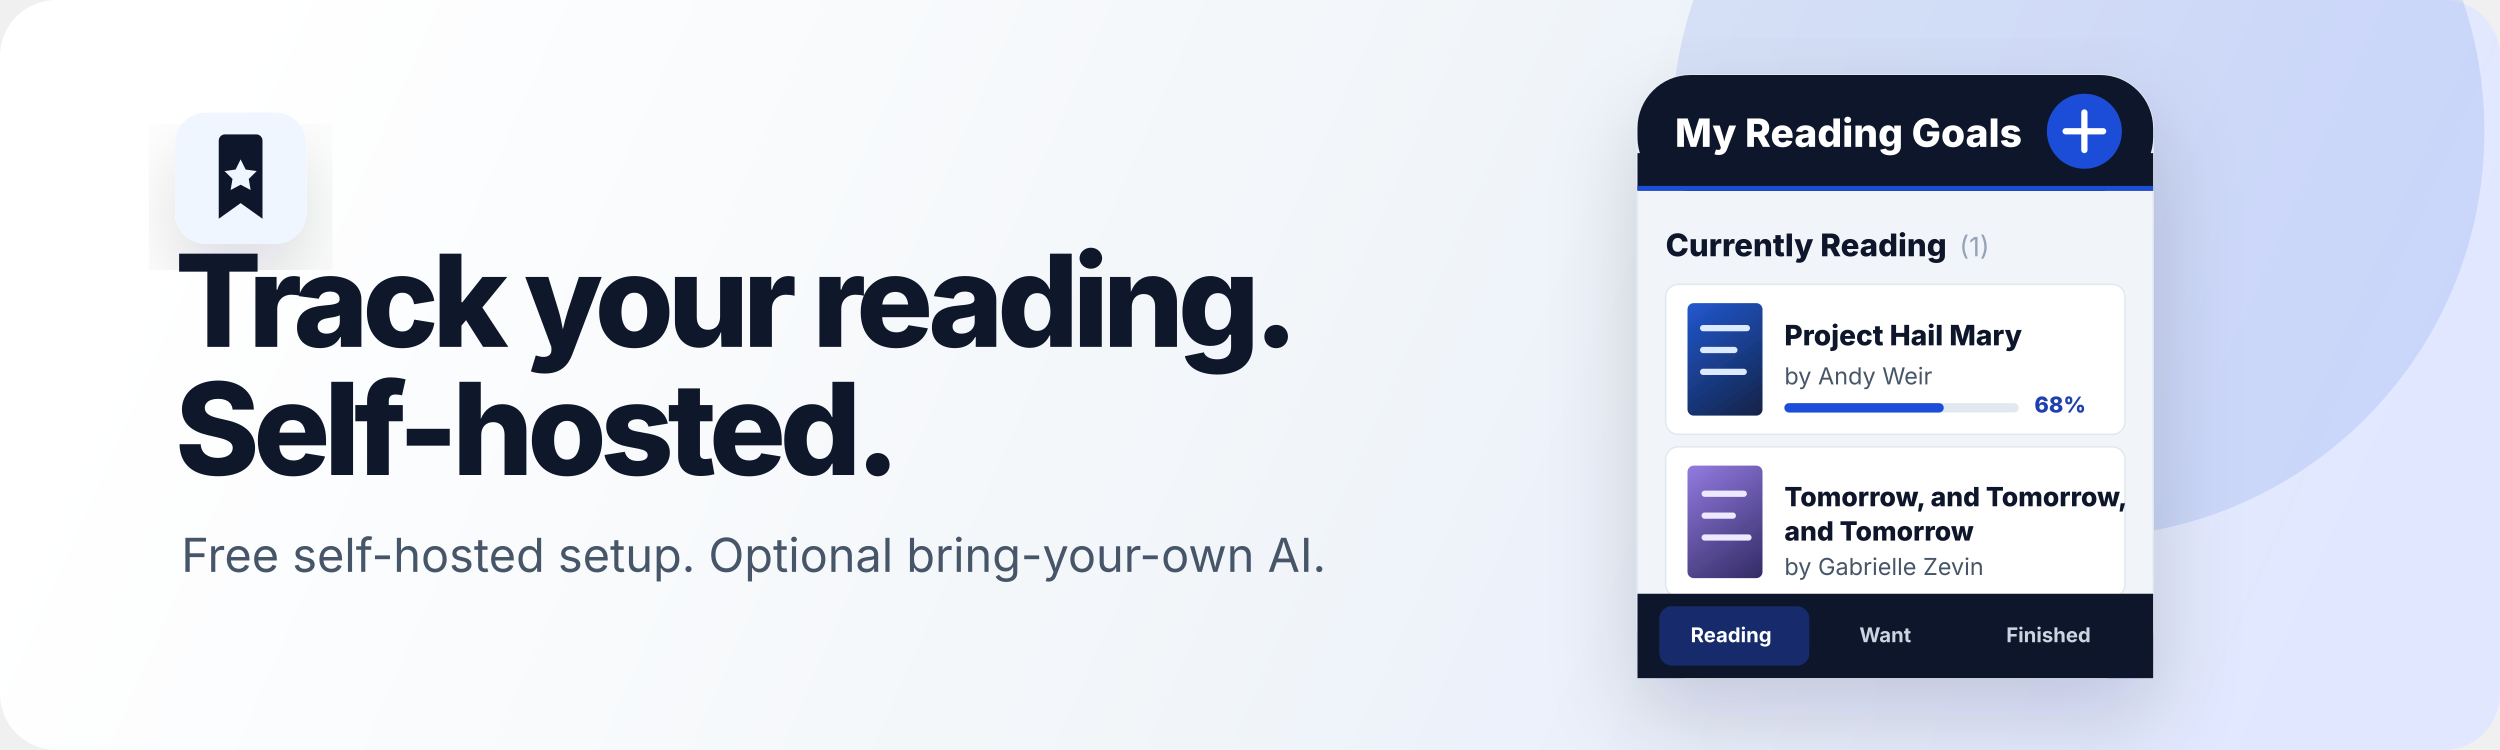
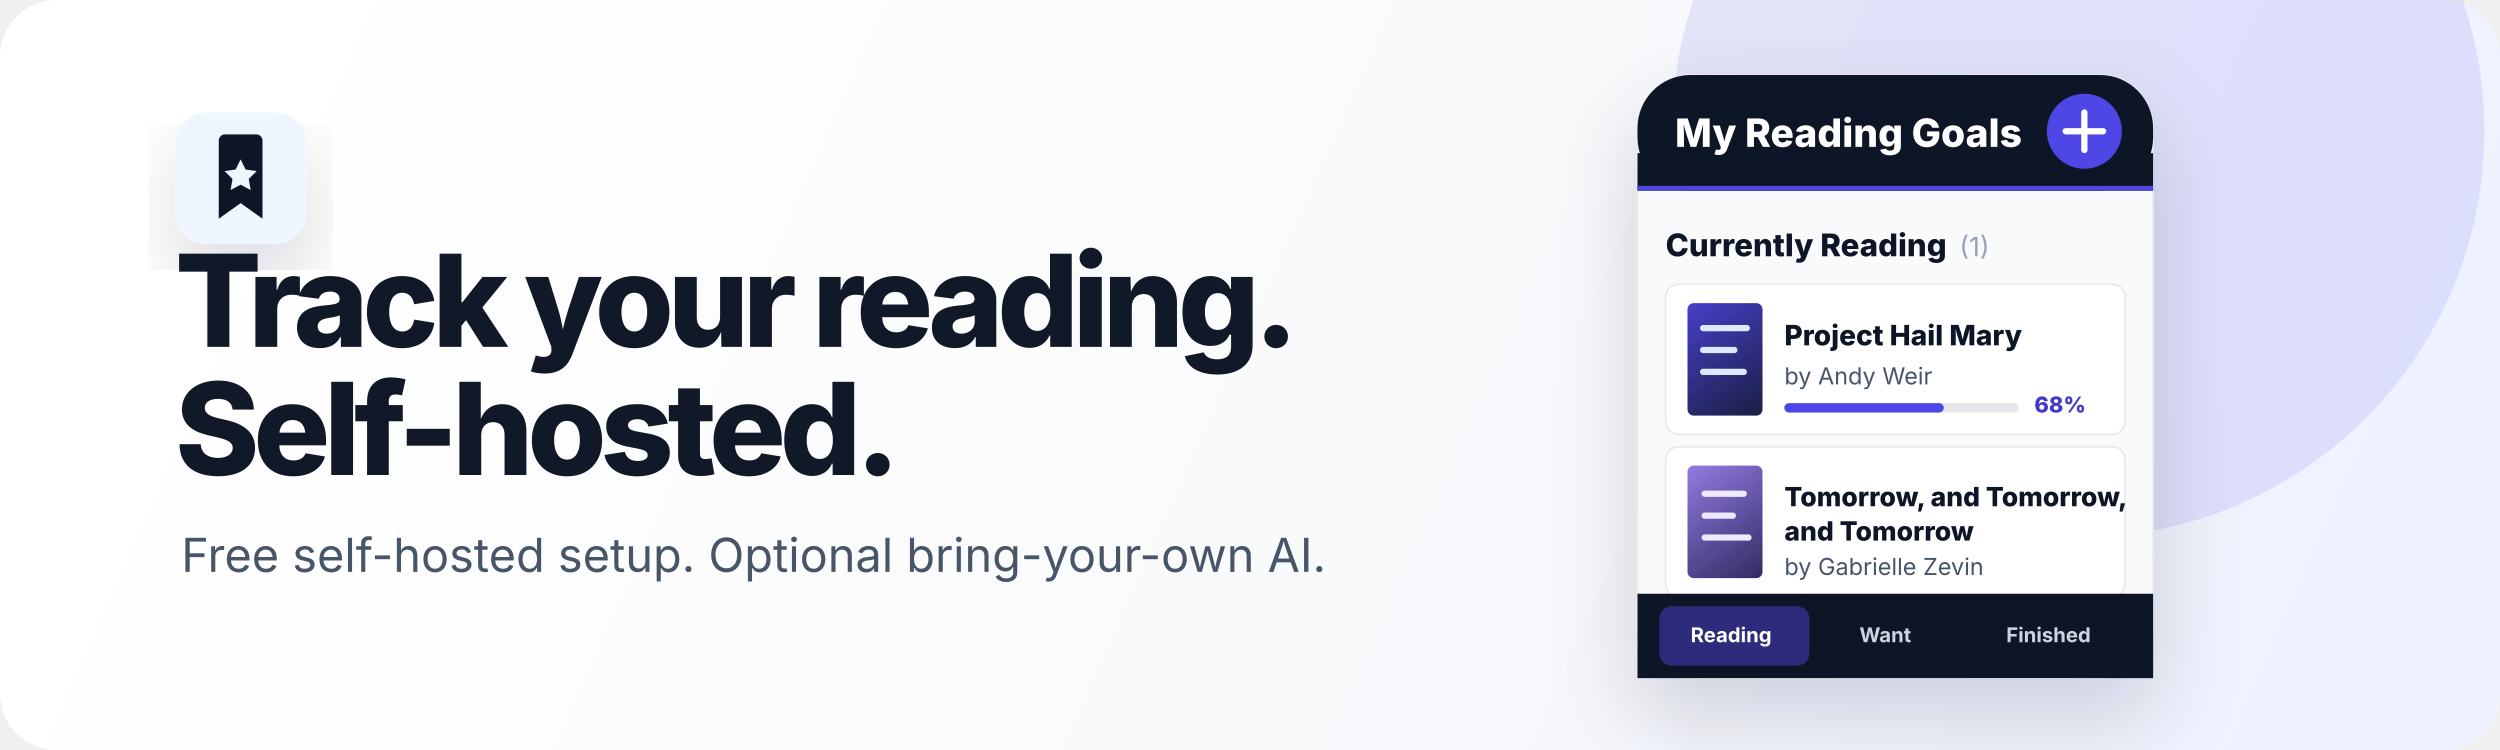
<svg xmlns="http://www.w3.org/2000/svg" width="1600" height="480" viewBox="0 0 1600 480" fill="none" role="img" aria-labelledby="title desc">
  <defs>
    <linearGradient id="pageBg" x1="160" y1="0" x2="1420" y2="560" gradientUnits="userSpaceOnUse">
      <stop stop-color="#FFFFFF" />
-       <stop offset="0.54" stop-color="#F1F5F9" />
-       <stop offset="1" stop-color="#E0E7FF" />
+       <stop offset="0.54" stop-color="#F9FAFB" />
+       <stop offset="1" stop-color="#EEF2FF" />
    </linearGradient>
    <linearGradient id="coverA" x1="0" y1="0" x2="70" y2="100" gradientUnits="userSpaceOnUse">
-       <stop stop-color="#2563EB" />
-       <stop offset="1" stop-color="#0F172A" />
+       <stop stop-color="#4F46E5" />
+       <stop offset="1" stop-color="#111827" />
    </linearGradient>
    <linearGradient id="coverB" x1="0" y1="0" x2="70" y2="100" gradientUnits="userSpaceOnUse">
      <stop stop-color="#A78BFA" />
      <stop offset="1" stop-color="#1E1B4B" />
    </linearGradient>
    <filter id="shadow" x="-20%" y="-20%" width="140%" height="140%" color-interpolation-filters="sRGB">
-       <feDropShadow dx="0" dy="24" stdDeviation="28" flood-color="#0F172A" flood-opacity="0.16" />
+       <feDropShadow dx="0" dy="24" stdDeviation="28" flood-color="#111827" flood-opacity="0.16" />
    </filter>
  </defs>
  <rect width="1600" height="480" rx="36" fill="url(#pageBg)" />
-   <circle cx="1330" cy="84" r="260" fill="#1D4ED8" opacity="0.12" />
+   <circle cx="1330" cy="84" r="260" fill="#4F46E5" opacity="0.12" />
  <g transform="translate(112 72)" filter="url(#shadow)">
    <rect width="84" height="84" rx="20" fill="#EFF6FF" />
-     <path d="M28 18a4 4 0 0 1 4-4h20a4 4 0 0 1 4 4v50L42 58 28 68V18z" fill="#0F172A" />
+     <path d="M28 18a4 4 0 0 1 4-4h20a4 4 0 0 1 4 4v50L42 58 28 68V18z" fill="#111827" />
    <path d="M42 30l3.2 6.5 7.1 1-5.1 5 1.2 7.1-6.4-3.4-6.4 3.4 1.2-7.1-5.1-5 7.1-1L42 30z" fill="#EFF6FF" />
  </g>
-   <text x="112" y="222" fill="#0F172A" font-size="82" font-family="Inter, Segoe UI, Arial, sans-serif" font-weight="800" letter-spacing="-4">Track your reading.</text>
-   <text x="112" y="304" fill="#0F172A" font-size="82" font-family="Inter, Segoe UI, Arial, sans-serif" font-weight="800" letter-spacing="-4">Self-hosted.</text>
+   <text x="112" y="222" fill="#111827" font-size="82" font-family="Inter, Segoe UI, Arial, sans-serif" font-weight="800" letter-spacing="-4">Track your reading.</text>
+   <text x="112" y="304" fill="#111827" font-size="82" font-family="Inter, Segoe UI, Arial, sans-serif" font-weight="800" letter-spacing="-4">Self-hosted.</text>
  <text x="116" y="366" fill="#475569" font-size="30" font-family="Inter, Segoe UI, Arial, sans-serif">Free self-hosted setup. Optional bring-your-own AI.</text>
  <g transform="translate(1048 48)" filter="url(#shadow)">
-     <rect width="330" height="386" rx="34" fill="#F1F5F9" stroke="#E2E8F0" />
-     <rect width="330" height="74" rx="34" fill="#0F172A" />
-     <path d="M0 50h330v24H0z" fill="#0F172A" />
-     <rect y="71" width="330" height="3" fill="#1D4ED8" />
+     <rect width="330" height="386" rx="34" fill="#F9FAFB" stroke="#E5E7EB" />
+     <rect width="330" height="74" rx="34" fill="#111827" />
+     <path d="M0 50h330v24H0z" fill="#111827" />
+     <rect y="71" width="330" height="3" fill="#4F46E5" />
    <text x="24" y="46" fill="#FFFFFF" font-size="25" font-family="Inter, Segoe UI, Arial, sans-serif" font-weight="800">My Reading Goals</text>
-     <circle cx="286" cy="36" r="24" fill="#1D4ED8" />
+     <circle cx="286" cy="36" r="24" fill="#4F46E5" />
    <path d="M286 24v24M274 36h24" stroke="#FFFFFF" stroke-width="4" stroke-linecap="round" />
-     <text x="18" y="116" fill="#0F172A" font-size="20" font-family="Inter, Segoe UI, Arial, sans-serif" font-weight="800">Currently Reading</text>
+     <text x="18" y="116" fill="#111827" font-size="20" font-family="Inter, Segoe UI, Arial, sans-serif" font-weight="800">Currently Reading</text>
    <text x="206" y="116" fill="#94A3B8" font-size="17" font-family="Inter, Segoe UI, Arial, sans-serif">(1)</text>
    <g transform="translate(18 134)">
-       <rect width="294" height="96" rx="8" fill="#FFFFFF" stroke="#E2E8F0" />
+       <rect width="294" height="96" rx="8" fill="#FFFFFF" stroke="#E5E7EB" />
      <rect x="14" y="12" width="48" height="72" rx="4" fill="url(#coverA)" />
      <path d="M24 28h28M24 42h20M24 56h26" stroke="#DBEAFE" stroke-width="4" stroke-linecap="round" />
-       <text x="76" y="39" fill="#0F172A" font-size="18" font-family="Inter, Segoe UI, Arial, sans-serif" font-weight="800">Project Hail Mary</text>
+       <text x="76" y="39" fill="#111827" font-size="18" font-family="Inter, Segoe UI, Arial, sans-serif" font-weight="800">Project Hail Mary</text>
      <text x="76" y="64" fill="#475569" font-size="15" font-family="Inter, Segoe UI, Arial, sans-serif">by Andy Weir</text>
-       <rect x="76" y="76" width="150" height="6" rx="3" fill="#E2E8F0" />
-       <rect x="76" y="76" width="102" height="6" rx="3" fill="#1D4ED8" />
-       <text x="236" y="82" fill="#1E40AF" font-size="14" font-family="Inter, Segoe UI, Arial, sans-serif" font-weight="800">68%</text>
+       <rect x="76" y="76" width="150" height="6" rx="3" fill="#E5E7EB" />
+       <rect x="76" y="76" width="102" height="6" rx="3" fill="#4F46E5" />
+       <text x="236" y="82" fill="#4338CA" font-size="14" font-family="Inter, Segoe UI, Arial, sans-serif" font-weight="800">68%</text>
    </g>
    <g transform="translate(18 238)">
-       <rect width="294" height="96" rx="8" fill="#FFFFFF" stroke="#E2E8F0" />
+       <rect width="294" height="96" rx="8" fill="#FFFFFF" stroke="#E5E7EB" />
      <rect x="14" y="12" width="48" height="72" rx="4" fill="url(#coverB)" />
      <path d="M25 30h25M25 44h18M25 58h28" stroke="#EDE9FE" stroke-width="4" stroke-linecap="round" />
-       <text x="76" y="38" fill="#0F172A" font-size="17" font-family="Inter, Segoe UI, Arial, sans-serif" font-weight="800">Tomorrow, and Tomorrow,</text>
-       <text x="76" y="60" fill="#0F172A" font-size="17" font-family="Inter, Segoe UI, Arial, sans-serif" font-weight="800">and Tomorrow</text>
+       <text x="76" y="38" fill="#111827" font-size="17" font-family="Inter, Segoe UI, Arial, sans-serif" font-weight="800">Tomorrow, and Tomorrow,</text>
+       <text x="76" y="60" fill="#111827" font-size="17" font-family="Inter, Segoe UI, Arial, sans-serif" font-weight="800">and Tomorrow</text>
      <text x="76" y="82" fill="#475569" font-size="15" font-family="Inter, Segoe UI, Arial, sans-serif">by Gabrielle Zevin</text>
    </g>
-     <rect y="332" width="330" height="54" fill="#0F172A" />
-     <rect x="14" y="340" width="96" height="38" rx="8" fill="#1D4ED8" opacity="0.38" />
+     <rect y="332" width="330" height="54" fill="#111827" />
+     <rect x="14" y="340" width="96" height="38" rx="8" fill="#4F46E5" opacity="0.44" />
    <text x="34" y="363" fill="#FFFFFF" font-size="13" font-family="Inter, Segoe UI, Arial, sans-serif" font-weight="700">Reading</text>
    <text x="142" y="363" fill="#CBD5E1" font-size="13" font-family="Inter, Segoe UI, Arial, sans-serif" font-weight="700">Want</text>
    <text x="236" y="363" fill="#CBD5E1" font-size="13" font-family="Inter, Segoe UI, Arial, sans-serif" font-weight="700">Finished</text>
  </g>
</svg>
